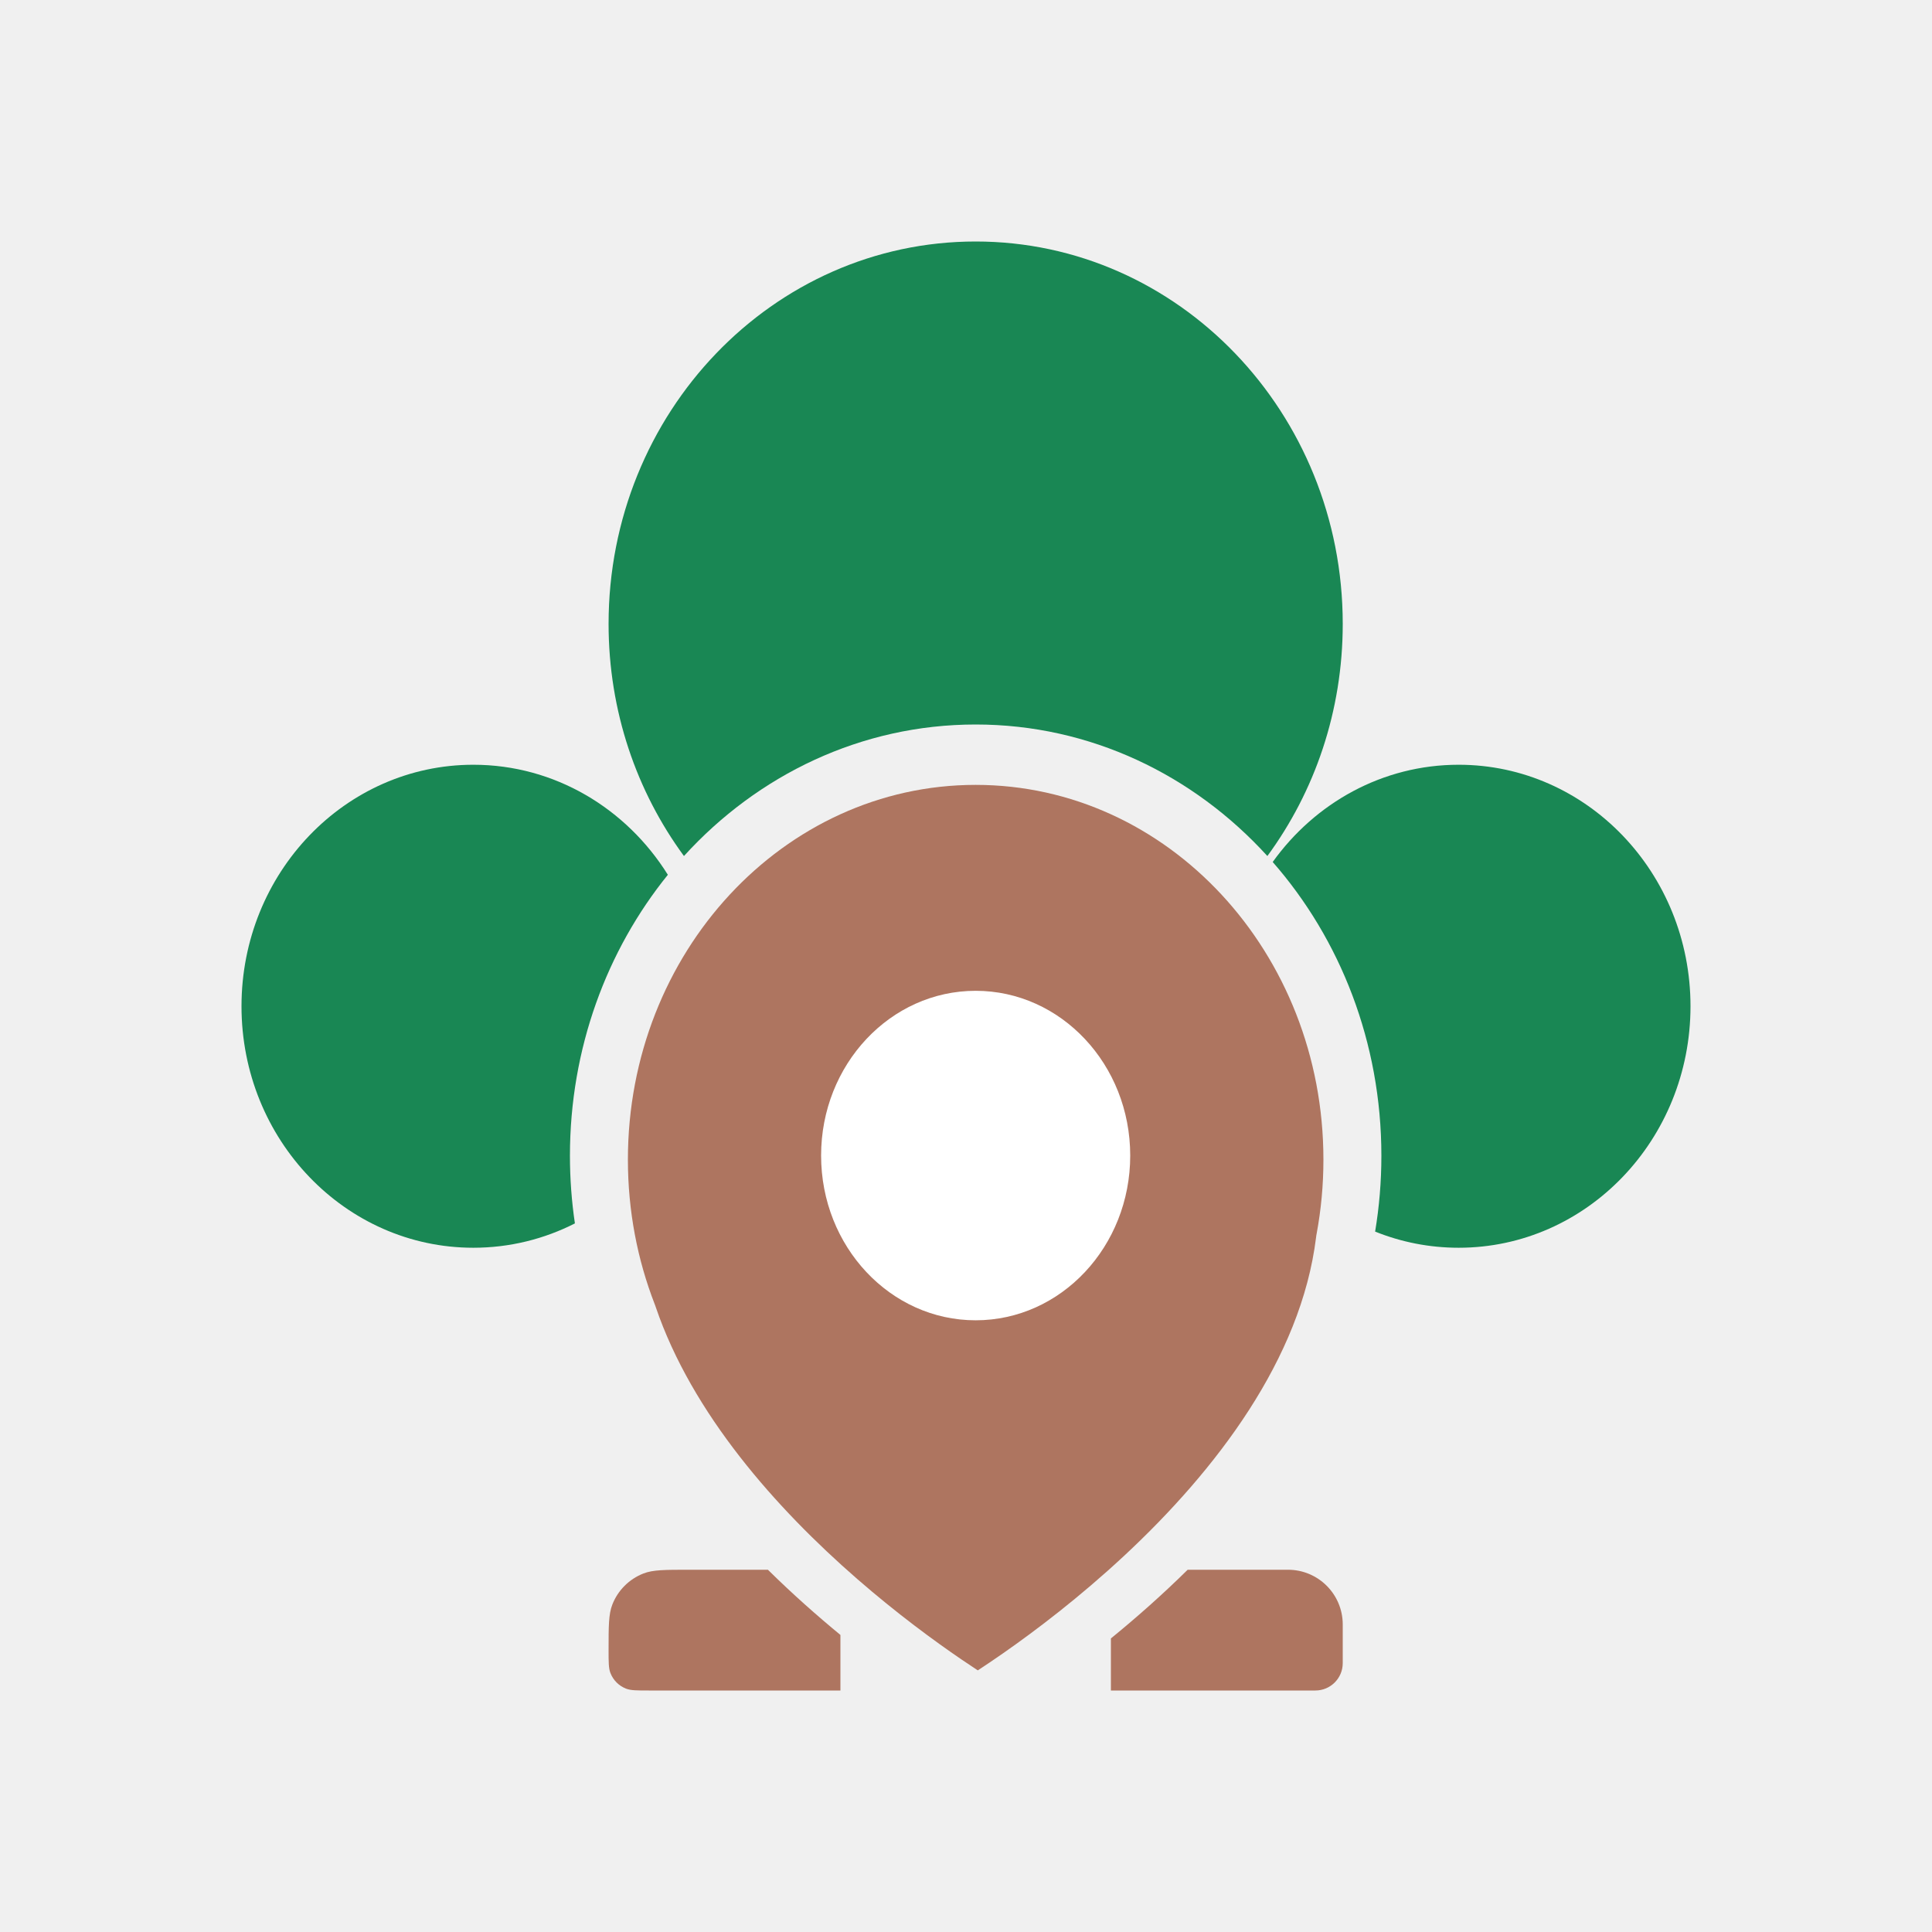
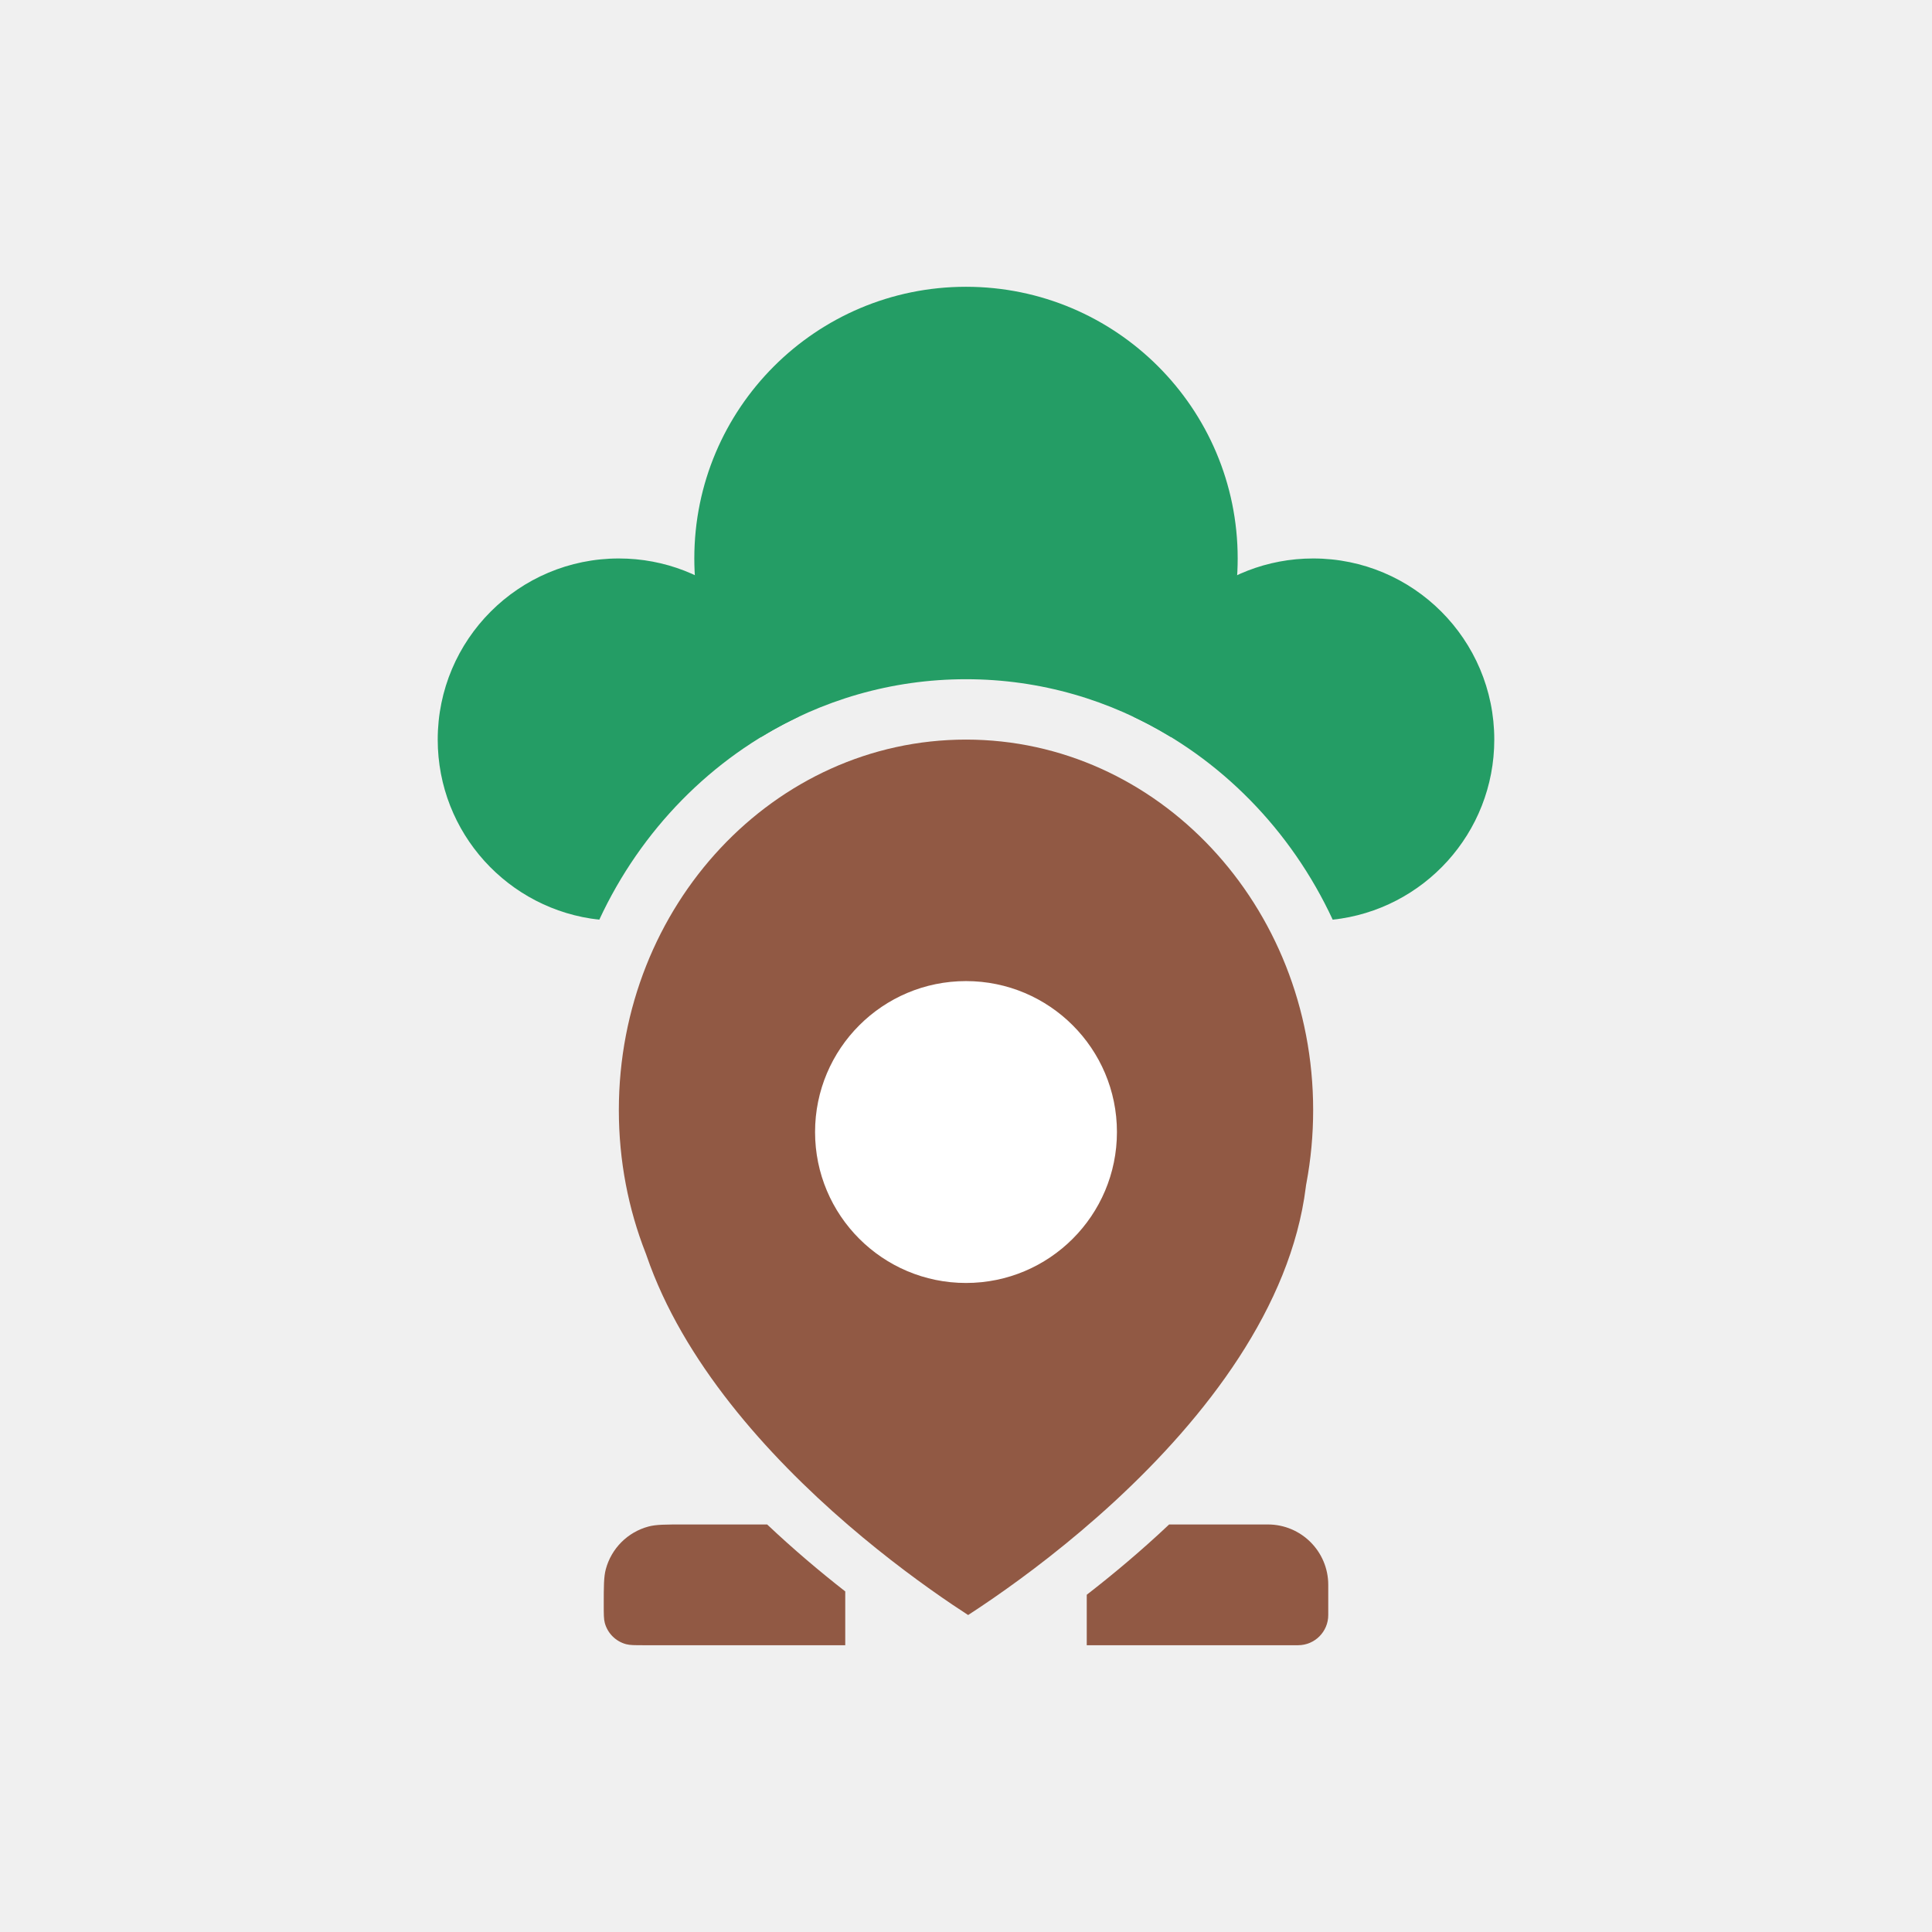
- <svg xmlns="http://www.w3.org/2000/svg" width="353" height="353" viewBox="0 0 353 353" fill="none">
-   <path fill-rule="evenodd" clip-rule="evenodd" d="M105.042 223.531C99.438 226.38 93.141 227.979 86.485 227.979C63.09 227.979 44.125 208.224 44.125 183.854C44.125 159.485 63.09 139.729 86.485 139.729C101.375 139.729 114.471 147.732 122.025 159.835C110.874 173.624 104.135 191.56 104.135 211.17C104.135 215.375 104.445 219.504 105.042 223.531Z" fill="#198754" />
-   <path fill-rule="evenodd" clip-rule="evenodd" d="M231.564 156.406C240.203 144.645 245.335 129.942 245.335 113.99C245.335 75.404 215.307 44.125 178.265 44.125C141.223 44.125 111.195 75.404 111.195 113.99C111.195 129.942 116.328 144.645 124.966 156.406C138.445 141.588 157.343 132.375 178.265 132.375C199.187 132.375 218.085 141.588 231.564 156.406Z" fill="#198754" />
-   <path fill-rule="evenodd" clip-rule="evenodd" d="M232.539 157.498C244.859 171.567 252.395 190.433 252.395 211.17C252.395 215.898 252.003 220.529 251.252 225.028C255.988 226.934 261.134 227.979 266.515 227.979C289.91 227.979 308.875 208.224 308.875 183.854C308.875 159.485 289.91 139.729 266.515 139.729C252.605 139.729 240.261 146.713 232.539 157.498Z" fill="#198754" />
-   <path fill-rule="evenodd" clip-rule="evenodd" d="M202.975 299.361C207.479 295.69 212.262 291.488 217.001 286.812H235.335C240.858 286.812 245.335 291.29 245.335 296.812V303.875C245.335 306.636 243.096 308.875 240.335 308.875H202.975V299.361Z" fill="#AE7560" />
-   <path fill-rule="evenodd" clip-rule="evenodd" d="M140.308 286.812C144.774 291.22 149.28 295.206 153.555 298.723V308.875H118.549C116.356 308.875 115.26 308.875 114.388 308.537C113.077 308.029 112.041 306.993 111.533 305.682C111.195 304.81 111.195 303.714 111.195 301.521C111.195 297.135 111.195 294.942 111.871 293.198C112.887 290.577 114.96 288.505 117.581 287.488C119.325 286.812 121.518 286.812 125.903 286.812H140.308Z" fill="#AE7560" />
-   <path fill-rule="evenodd" clip-rule="evenodd" d="M240.573 225.374L240.505 225.737L240.46 226.104C237.719 248.294 222.188 268.624 205.427 284.231C197.261 291.837 189.252 297.905 183.278 302.072C181.542 303.282 179.985 304.327 178.654 305.198C177.77 304.619 176.786 303.964 175.716 303.233C170.716 299.823 163.893 294.825 156.633 288.507C141.837 275.631 126.437 258.307 119.795 238.764L119.712 238.522L119.62 238.283C116.47 230.172 114.725 221.258 114.725 211.876C114.725 174.061 143.173 143.406 178.265 143.406C213.357 143.406 241.805 174.061 241.805 211.876C241.805 216.507 241.38 221.019 240.573 225.374Z" fill="#AE7560" />
-   <path d="M206.505 211.133C206.505 194.509 193.862 181.032 178.265 181.032C162.669 181.032 150.025 194.509 150.025 211.133C150.025 227.757 162.669 241.234 178.265 241.234C193.862 241.234 206.505 227.757 206.505 211.133Z" fill="white" />
+ <svg xmlns="http://www.w3.org/2000/svg" width="128" height="128" viewBox="0 0 128 128" fill="none">
+   <path fill-rule="evenodd" clip-rule="evenodd" d="M52.906 47.49C47.147 50.213 42.462 54.991 39.705 60.931C33.687 60.285 29 55.19 29 49C29 42.373 34.373 37 41 37C47.116 37 52.164 41.576 52.906 47.49Z" fill="#249D65" />
+   <path fill-rule="evenodd" clip-rule="evenodd" d="M77.57 48.827C80.329 45.664 82 41.527 82 37C82 27.059 73.941 19 64 19C54.059 19 46 27.059 46 37C46 41.527 47.671 45.664 50.43 48.827C54.417 46.394 59.053 45 64 45C68.947 45 73.583 46.394 77.57 48.827Z" fill="#249D65" />
+   <path fill-rule="evenodd" clip-rule="evenodd" d="M88.295 60.931C94.313 60.285 99 55.19 99 49C99 42.373 93.627 37 87 37C80.884 37 75.836 41.576 75.094 47.49C80.853 50.213 85.537 54.991 88.295 60.931Z" fill="#249D65" />
+   <path fill-rule="evenodd" clip-rule="evenodd" d="M72 105.657C73.722 104.323 75.591 102.762 77.458 101H84C86.209 101 88 102.791 88 105V107C88 108.105 87.105 109 86 109H72V105.657Z" fill="#915944" />
+   <path fill-rule="evenodd" clip-rule="evenodd" d="M50.826 101C52.591 102.666 54.357 104.152 56 105.436V109H42.667C42.047 109 41.737 109 41.482 108.932C40.792 108.747 40.253 108.208 40.068 107.518C40 107.263 40 106.953 40 106.333C40 105.093 40 104.473 40.136 103.965C40.506 102.584 41.584 101.506 42.965 101.136C43.473 101 44.093 101 45.333 101H50.826Z" fill="#915944" />
+   <path fill-rule="evenodd" clip-rule="evenodd" d="M86.554 78.384L86.53 78.514L86.513 78.646C85.521 86.601 79.899 93.889 73.832 99.484C70.876 102.21 67.977 104.385 65.814 105.879C65.186 106.313 64.623 106.688 64.141 107C63.821 106.793 63.465 106.558 63.077 106.296C61.267 105.073 58.798 103.282 56.17 101.017C50.814 96.401 45.239 90.19 42.835 83.184L42.805 83.097L42.772 83.012C41.632 80.104 41 76.909 41 73.546C41 59.989 51.297 49 64 49C76.703 49 87 59.989 87 73.546C87 75.206 86.846 76.823 86.554 78.384Z" fill="#915944" />
+   <path d="M74 75C74 69.477 69.523 65 64 65C58.477 65 54 69.477 54 75C54 80.523 58.477 85 64 85C69.523 85 74 80.523 74 75Z" fill="white" />
</svg>
